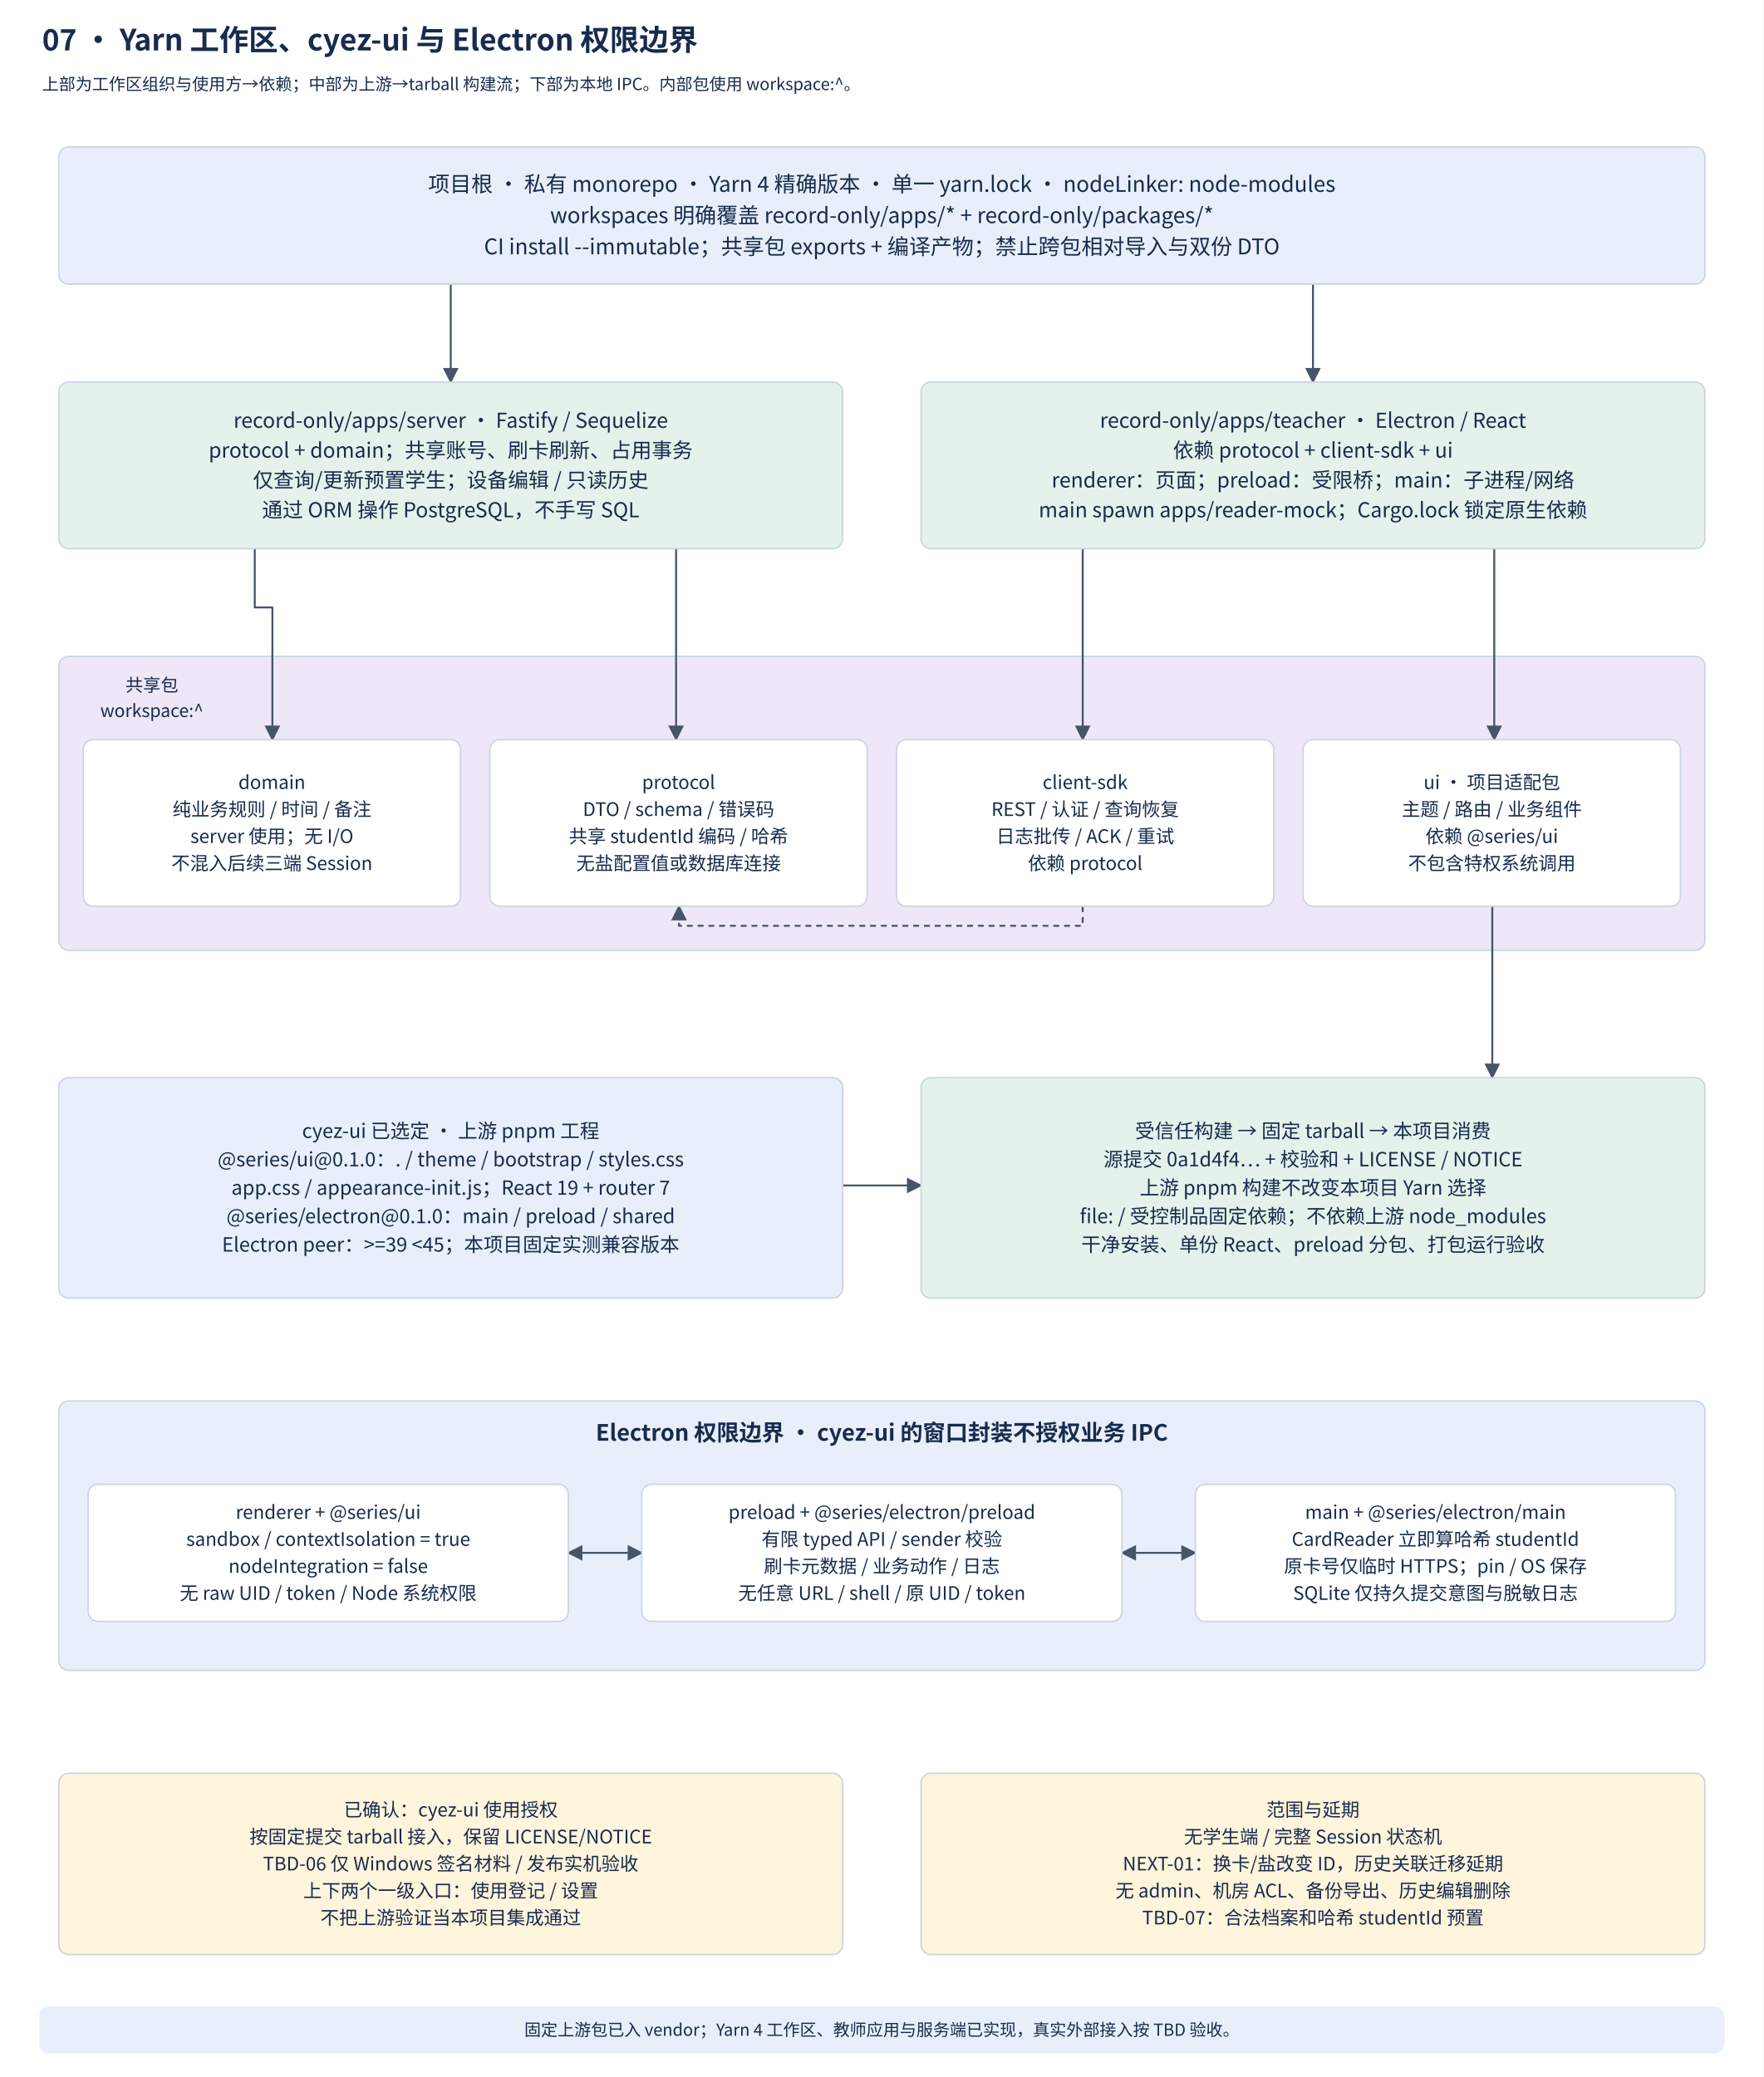
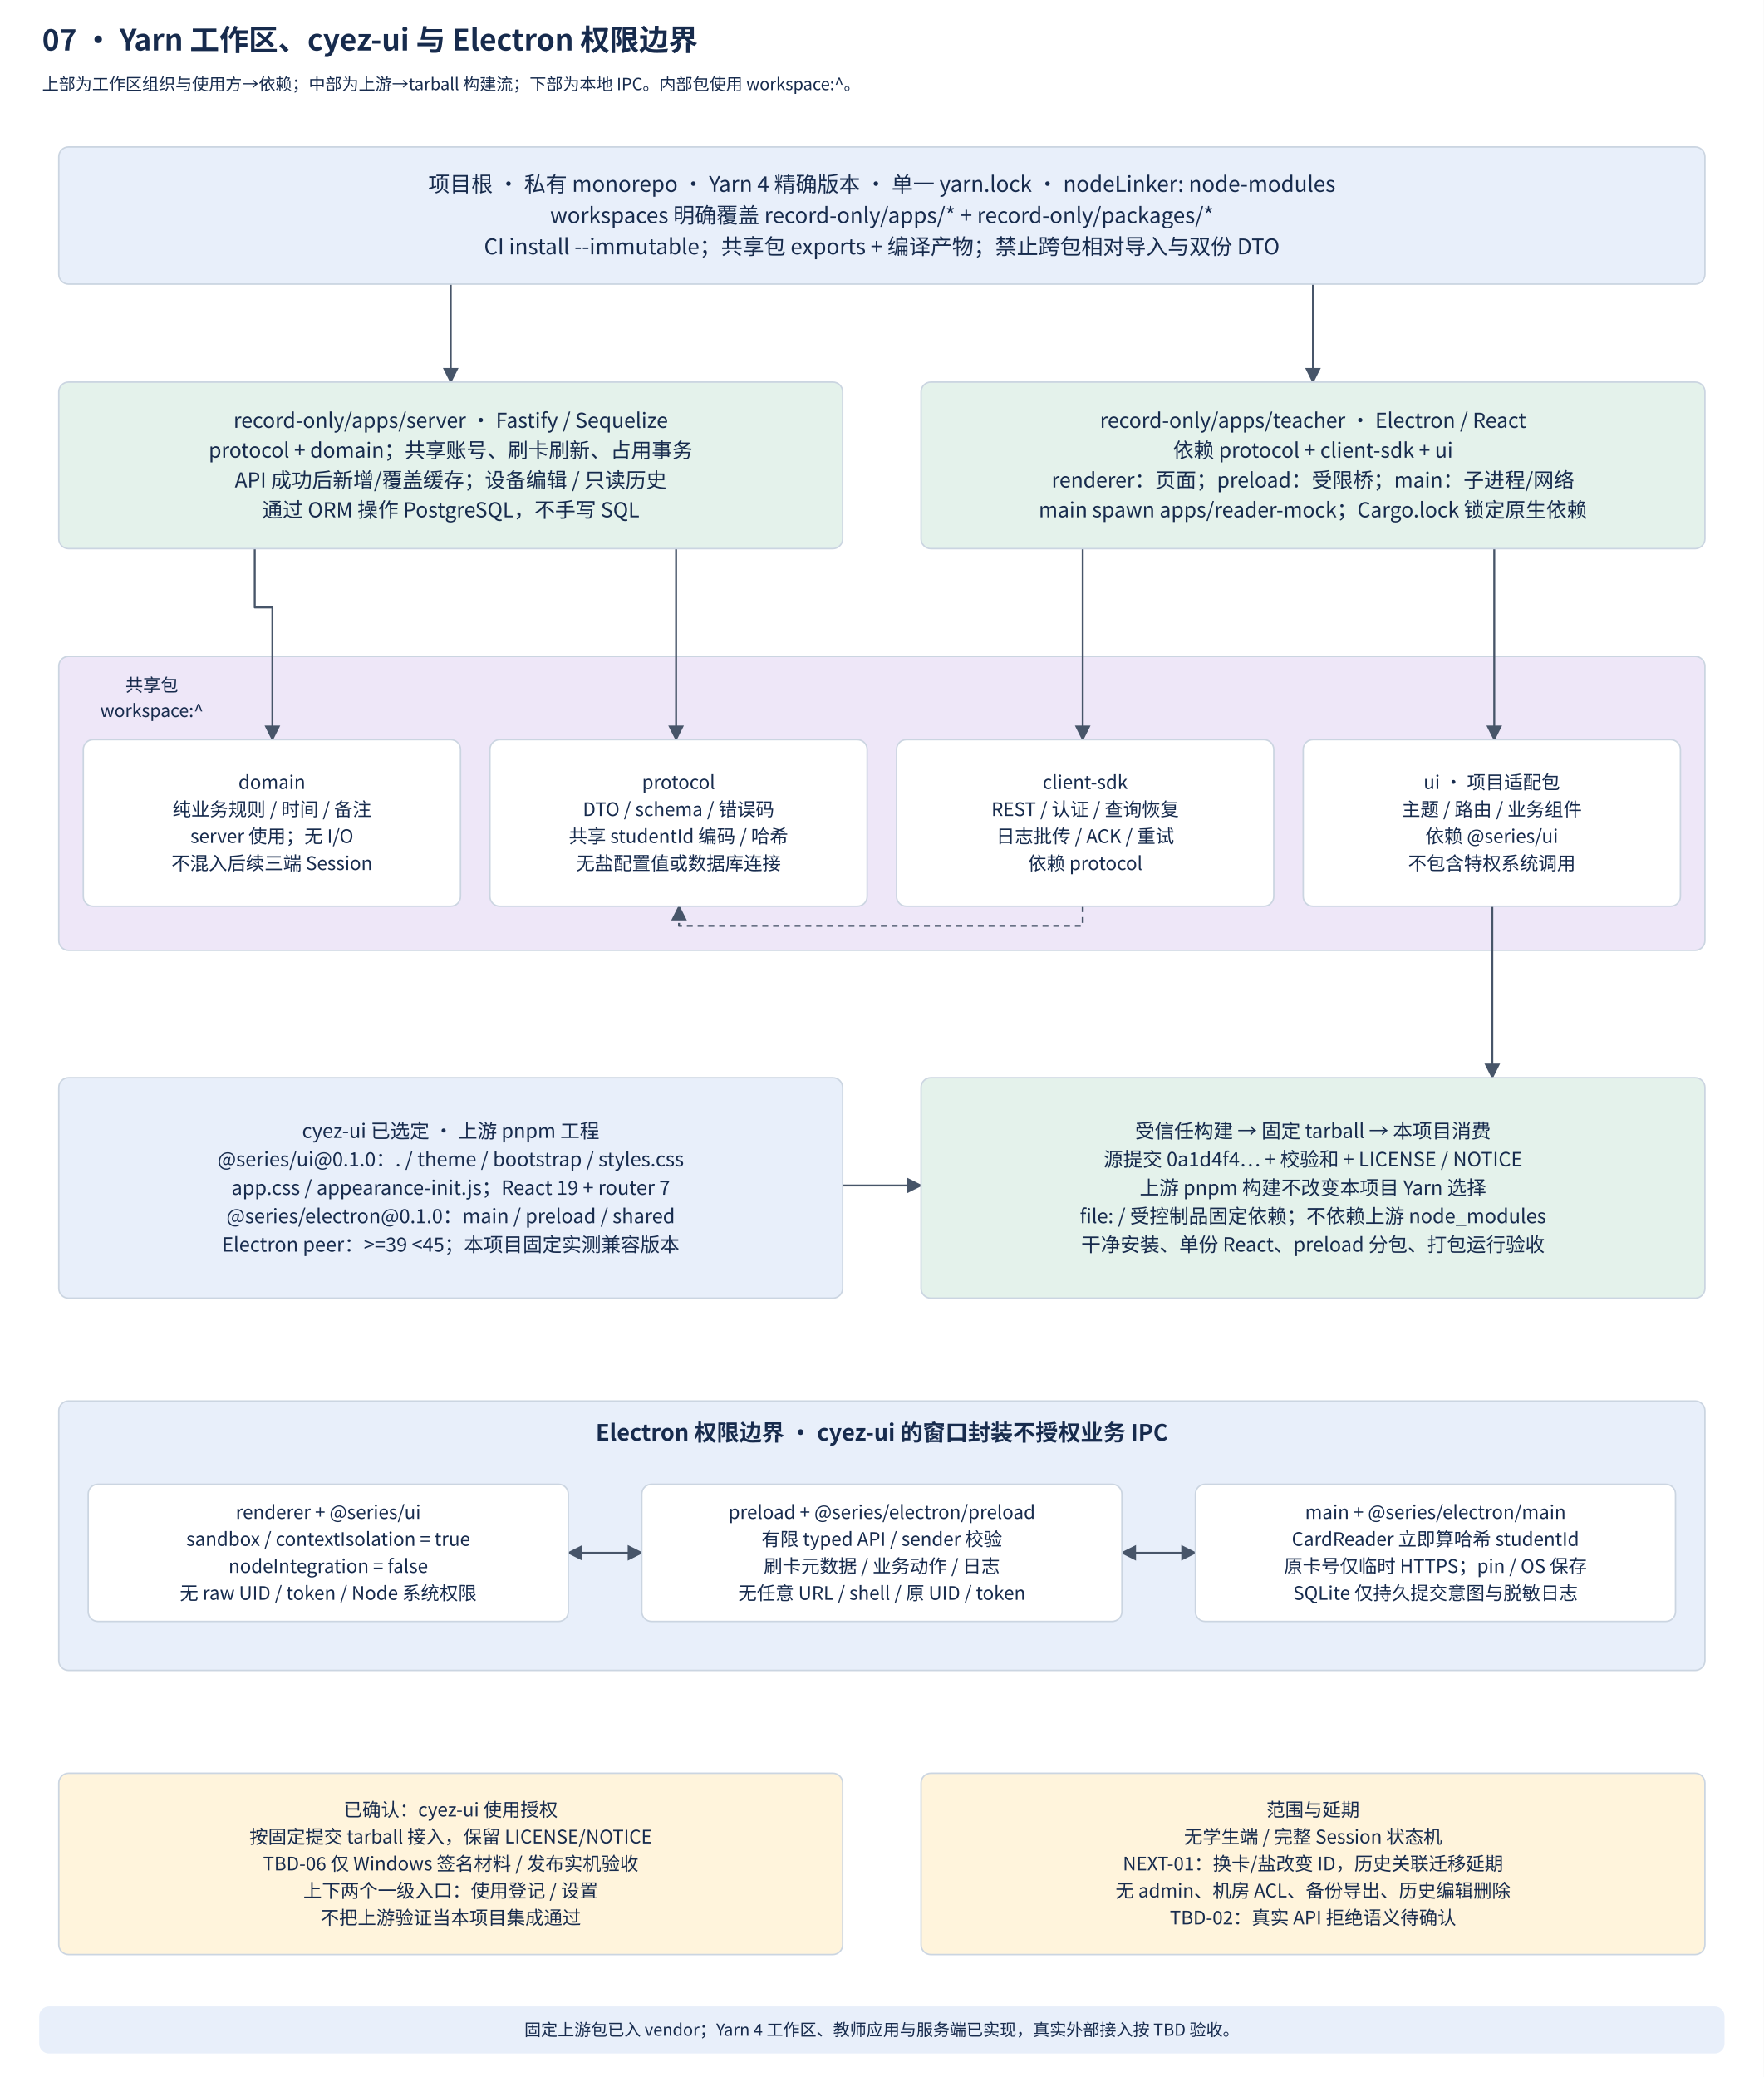
<svg xmlns="http://www.w3.org/2000/svg" width="1800" height="2120" viewBox="0 0 1800 2120" role="img" aria-labelledby="title desc">
  <defs>
    <marker id="arrow" viewBox="0 0 10 10" refX="9" refY="5" markerWidth="8" markerHeight="8" orient="auto-start-reverse">
      <path d="M 0 0 L 10 5 L 0 10 z" fill="#475569" />
    </marker>
  </defs>
  <rect width="1800" height="2120" fill="#ffffff" />
  <rect x="60" y="670" width="1680" height="300" rx="10" fill="#eee7f8" stroke="#cbd5e1" stroke-width="1.5" />
  <text x="900.0" y="826.3" text-anchor="middle" font-family="Microsoft YaHei, Noto Sans CJK SC, sans-serif" font-size="18" font-weight="400" fill="#172b4d" />
  <rect x="60" y="1430" width="1680" height="275" rx="10" fill="#e8effa" stroke="#cbd5e1" stroke-width="1.5" />
  <text x="900.0" y="1573.8" text-anchor="middle" font-family="Microsoft YaHei, Noto Sans CJK SC, sans-serif" font-size="18" font-weight="400" fill="#172b4d" />
  <polyline points="460,290 460,390" fill="none" stroke="#475569" stroke-width="2" stroke-linejoin="round" marker-end="url(#arrow)" />
  <polyline points="1340,290 1340,390" fill="none" stroke="#475569" stroke-width="2" stroke-linejoin="round" marker-end="url(#arrow)" />
  <polyline points="260,560 260,620 278,620 278,755" fill="none" stroke="#475569" stroke-width="2" stroke-linejoin="round" marker-end="url(#arrow)" />
  <polyline points="690,560 690,755" fill="none" stroke="#475569" stroke-width="2" stroke-linejoin="round" marker-end="url(#arrow)" />
  <polyline points="1105,560 1105,755" fill="none" stroke="#475569" stroke-width="2" stroke-linejoin="round" marker-end="url(#arrow)" />
  <polyline points="1525,560 1525,755" fill="none" stroke="#475569" stroke-width="2" stroke-linejoin="round" marker-end="url(#arrow)" />
  <polyline points="1105,925 1105,945 693,945 693,925" fill="none" stroke="#475569" stroke-width="2" stroke-linejoin="round" marker-end="url(#arrow)" stroke-dasharray="6 5" />
  <polyline points="860,1210 940,1210" fill="none" stroke="#475569" stroke-width="2" stroke-linejoin="round" marker-end="url(#arrow)" />
  <polyline points="1523,925 1523,1100" fill="none" stroke="#475569" stroke-width="2" stroke-linejoin="round" marker-end="url(#arrow)" />
  <polyline points="580,1585 655,1585" fill="none" stroke="#475569" stroke-width="2" stroke-linejoin="round" marker-end="url(#arrow)" marker-start="url(#arrow)" />
  <polyline points="1145,1585 1220,1585" fill="none" stroke="#475569" stroke-width="2" stroke-linejoin="round" marker-end="url(#arrow)" marker-start="url(#arrow)" />
  <text x="43" y="51.5" text-anchor="start" font-family="Microsoft YaHei, Noto Sans CJK SC, sans-serif" font-size="30" font-weight="600" fill="#172b4d">07 · Yarn 工作区、cyez-ui 与 Electron 权限边界</text>
  <text x="43" y="91.95" text-anchor="start" font-family="Microsoft YaHei, Noto Sans CJK SC, sans-serif" font-size="17" font-weight="400" fill="#172b4d">上部为工作区组织与使用方→依赖；中部为上游→tarball 构建流；下部为本地 IPC。内部包使用 workspace:^。</text>
  <rect x="60" y="150" width="1680" height="140" rx="10" fill="#e8effa" stroke="#cbd5e1" stroke-width="1.5" />
  <text x="900.0" y="195.8" text-anchor="middle" font-family="Microsoft YaHei, Noto Sans CJK SC, sans-serif" font-size="22" font-weight="400" fill="#172b4d">项目根 · 私有 monorepo · Yarn 4 精确版本 · 单一 yarn.lock · nodeLinker: node-modules</text>
  <text x="900.0" y="227.7" text-anchor="middle" font-family="Microsoft YaHei, Noto Sans CJK SC, sans-serif" font-size="22" font-weight="400" fill="#172b4d">workspaces 明确覆盖 record-only/apps/* + record-only/packages/*</text>
  <text x="900.0" y="259.6" text-anchor="middle" font-family="Microsoft YaHei, Noto Sans CJK SC, sans-serif" font-size="22" font-weight="400" fill="#172b4d">CI install --immutable；共享包 exports + 编译产物；禁止跨包相对导入与双份 DTO</text>
  <rect x="60" y="390" width="800" height="170" rx="10" fill="#e4f2eb" stroke="#cbd5e1" stroke-width="1.5" />
  <text x="460.0" y="436.675" text-anchor="middle" font-family="Microsoft YaHei, Noto Sans CJK SC, sans-serif" font-size="21" font-weight="400" fill="#172b4d">record-only/apps/server · Fastify / Sequelize</text>
  <text x="460.0" y="467.125" text-anchor="middle" font-family="Microsoft YaHei, Noto Sans CJK SC, sans-serif" font-size="21" font-weight="400" fill="#172b4d">protocol + domain；共享账号、刷卡刷新、占用事务</text>
-   <text x="460.0" y="497.575" text-anchor="middle" font-family="Microsoft YaHei, Noto Sans CJK SC, sans-serif" font-size="21" font-weight="400" fill="#172b4d">仅查询/更新预置学生；设备编辑 / 只读历史</text>
+   <text x="460.0" y="497.575" text-anchor="middle" font-family="Microsoft YaHei, Noto Sans CJK SC, sans-serif" font-size="21" font-weight="400" fill="#172b4d">API 成功后新增/覆盖缓存；设备编辑 / 只读历史</text>
  <text x="460.0" y="528.025" text-anchor="middle" font-family="Microsoft YaHei, Noto Sans CJK SC, sans-serif" font-size="21" font-weight="400" fill="#172b4d">通过 ORM 操作 PostgreSQL，不手写 SQL</text>
  <rect x="940" y="390" width="800" height="170" rx="10" fill="#e4f2eb" stroke="#cbd5e1" stroke-width="1.5" />
  <text x="1340.0" y="436.675" text-anchor="middle" font-family="Microsoft YaHei, Noto Sans CJK SC, sans-serif" font-size="21" font-weight="400" fill="#172b4d">record-only/apps/teacher · Electron / React</text>
  <text x="1340.0" y="467.125" text-anchor="middle" font-family="Microsoft YaHei, Noto Sans CJK SC, sans-serif" font-size="21" font-weight="400" fill="#172b4d">依赖 protocol + client-sdk + ui</text>
  <text x="1340.0" y="497.575" text-anchor="middle" font-family="Microsoft YaHei, Noto Sans CJK SC, sans-serif" font-size="21" font-weight="400" fill="#172b4d">renderer：页面；preload：受限桥；main：子进程/网络</text>
  <text x="1340.0" y="528.025" text-anchor="middle" font-family="Microsoft YaHei, Noto Sans CJK SC, sans-serif" font-size="21" font-weight="400" fill="#172b4d">main spawn apps/reader-mock；Cargo.lock 锁定原生依赖</text>
  <text x="155.0" y="705.75" text-anchor="middle" font-family="Microsoft YaHei, Noto Sans CJK SC, sans-serif" font-size="18" font-weight="400" fill="#172b4d">共享包</text>
  <text x="155.0" y="731.85" text-anchor="middle" font-family="Microsoft YaHei, Noto Sans CJK SC, sans-serif" font-size="18" font-weight="400" fill="#172b4d">workspace:^</text>
  <rect x="85" y="755" width="385" height="170" rx="10" fill="#ffffff" stroke="#cbd5e1" stroke-width="1.5" />
  <text x="277.5" y="805.325" text-anchor="middle" font-family="Microsoft YaHei, Noto Sans CJK SC, sans-serif" font-size="19" font-weight="400" fill="#172b4d">domain</text>
  <text x="277.5" y="832.875" text-anchor="middle" font-family="Microsoft YaHei, Noto Sans CJK SC, sans-serif" font-size="19" font-weight="400" fill="#172b4d">纯业务规则 / 时间 / 备注</text>
  <text x="277.5" y="860.425" text-anchor="middle" font-family="Microsoft YaHei, Noto Sans CJK SC, sans-serif" font-size="19" font-weight="400" fill="#172b4d">server 使用；无 I/O</text>
  <text x="277.5" y="887.975" text-anchor="middle" font-family="Microsoft YaHei, Noto Sans CJK SC, sans-serif" font-size="19" font-weight="400" fill="#172b4d">不混入后续三端 Session</text>
  <rect x="500" y="755" width="385" height="170" rx="10" fill="#ffffff" stroke="#cbd5e1" stroke-width="1.5" />
  <text x="692.5" y="805.325" text-anchor="middle" font-family="Microsoft YaHei, Noto Sans CJK SC, sans-serif" font-size="19" font-weight="400" fill="#172b4d">protocol</text>
  <text x="692.5" y="832.875" text-anchor="middle" font-family="Microsoft YaHei, Noto Sans CJK SC, sans-serif" font-size="19" font-weight="400" fill="#172b4d">DTO / schema / 错误码</text>
  <text x="692.5" y="860.425" text-anchor="middle" font-family="Microsoft YaHei, Noto Sans CJK SC, sans-serif" font-size="19" font-weight="400" fill="#172b4d">共享 studentId 编码 / 哈希</text>
  <text x="692.5" y="887.975" text-anchor="middle" font-family="Microsoft YaHei, Noto Sans CJK SC, sans-serif" font-size="19" font-weight="400" fill="#172b4d">无盐配置值或数据库连接</text>
  <rect x="915" y="755" width="385" height="170" rx="10" fill="#ffffff" stroke="#cbd5e1" stroke-width="1.5" />
  <text x="1107.5" y="805.325" text-anchor="middle" font-family="Microsoft YaHei, Noto Sans CJK SC, sans-serif" font-size="19" font-weight="400" fill="#172b4d">client-sdk</text>
  <text x="1107.5" y="832.875" text-anchor="middle" font-family="Microsoft YaHei, Noto Sans CJK SC, sans-serif" font-size="19" font-weight="400" fill="#172b4d">REST / 认证 / 查询恢复</text>
  <text x="1107.5" y="860.425" text-anchor="middle" font-family="Microsoft YaHei, Noto Sans CJK SC, sans-serif" font-size="19" font-weight="400" fill="#172b4d">日志批传 / ACK / 重试</text>
  <text x="1107.5" y="887.975" text-anchor="middle" font-family="Microsoft YaHei, Noto Sans CJK SC, sans-serif" font-size="19" font-weight="400" fill="#172b4d">依赖 protocol</text>
  <rect x="1330" y="755" width="385" height="170" rx="10" fill="#ffffff" stroke="#cbd5e1" stroke-width="1.5" />
  <text x="1522.5" y="805.325" text-anchor="middle" font-family="Microsoft YaHei, Noto Sans CJK SC, sans-serif" font-size="19" font-weight="400" fill="#172b4d">ui · 项目适配包</text>
  <text x="1522.5" y="832.875" text-anchor="middle" font-family="Microsoft YaHei, Noto Sans CJK SC, sans-serif" font-size="19" font-weight="400" fill="#172b4d">主题 / 路由 / 业务组件</text>
  <text x="1522.5" y="860.425" text-anchor="middle" font-family="Microsoft YaHei, Noto Sans CJK SC, sans-serif" font-size="19" font-weight="400" fill="#172b4d">依赖 @series/ui</text>
  <text x="1522.5" y="887.975" text-anchor="middle" font-family="Microsoft YaHei, Noto Sans CJK SC, sans-serif" font-size="19" font-weight="400" fill="#172b4d">不包含特权系统调用</text>
  <rect x="60" y="1100" width="800" height="225" rx="10" fill="#e8effa" stroke="#cbd5e1" stroke-width="1.5" />
  <text x="460.0" y="1161.5" text-anchor="middle" font-family="Microsoft YaHei, Noto Sans CJK SC, sans-serif" font-size="20" font-weight="400" fill="#172b4d">cyez-ui 已选定 · 上游 pnpm 工程</text>
  <text x="460.0" y="1190.5" text-anchor="middle" font-family="Microsoft YaHei, Noto Sans CJK SC, sans-serif" font-size="20" font-weight="400" fill="#172b4d">@series/ui@0.1.0：. / theme / bootstrap / styles.css</text>
  <text x="460.0" y="1219.5" text-anchor="middle" font-family="Microsoft YaHei, Noto Sans CJK SC, sans-serif" font-size="20" font-weight="400" fill="#172b4d">app.css / appearance-init.js；React 19 + router 7</text>
  <text x="460.0" y="1248.5" text-anchor="middle" font-family="Microsoft YaHei, Noto Sans CJK SC, sans-serif" font-size="20" font-weight="400" fill="#172b4d">@series/electron@0.1.0：main / preload / shared</text>
  <text x="460.0" y="1277.5" text-anchor="middle" font-family="Microsoft YaHei, Noto Sans CJK SC, sans-serif" font-size="20" font-weight="400" fill="#172b4d">Electron peer：&gt;=39 &lt;45；本项目固定实测兼容版本</text>
  <rect x="940" y="1100" width="800" height="225" rx="10" fill="#e4f2eb" stroke="#cbd5e1" stroke-width="1.5" />
  <text x="1340.0" y="1161.5" text-anchor="middle" font-family="Microsoft YaHei, Noto Sans CJK SC, sans-serif" font-size="20" font-weight="400" fill="#172b4d">受信任构建 → 固定 tarball → 本项目消费</text>
  <text x="1340.0" y="1190.5" text-anchor="middle" font-family="Microsoft YaHei, Noto Sans CJK SC, sans-serif" font-size="20" font-weight="400" fill="#172b4d">源提交 0a1d4f4… + 校验和 + LICENSE / NOTICE</text>
  <text x="1340.0" y="1219.5" text-anchor="middle" font-family="Microsoft YaHei, Noto Sans CJK SC, sans-serif" font-size="20" font-weight="400" fill="#172b4d">上游 pnpm 构建不改变本项目 Yarn 选择</text>
  <text x="1340.0" y="1248.5" text-anchor="middle" font-family="Microsoft YaHei, Noto Sans CJK SC, sans-serif" font-size="20" font-weight="400" fill="#172b4d">file: / 受控制品固定依赖；不依赖上游 node_modules</text>
  <text x="1340.0" y="1277.5" text-anchor="middle" font-family="Microsoft YaHei, Noto Sans CJK SC, sans-serif" font-size="20" font-weight="400" fill="#172b4d">干净安装、单份 React、preload 分包、打包运行验收</text>
  <text x="900.0" y="1470.55" text-anchor="middle" font-family="Microsoft YaHei, Noto Sans CJK SC, sans-serif" font-size="23" font-weight="600" fill="#172b4d">Electron 权限边界 · cyez-ui 的窗口封装不授权业务 IPC</text>
  <rect x="90" y="1515" width="490" height="140" rx="10" fill="#ffffff" stroke="#cbd5e1" stroke-width="1.5" />
  <text x="335.0" y="1550.325" text-anchor="middle" font-family="Microsoft YaHei, Noto Sans CJK SC, sans-serif" font-size="19" font-weight="400" fill="#172b4d">renderer + @series/ui</text>
  <text x="335.0" y="1577.875" text-anchor="middle" font-family="Microsoft YaHei, Noto Sans CJK SC, sans-serif" font-size="19" font-weight="400" fill="#172b4d">sandbox / contextIsolation = true</text>
  <text x="335.0" y="1605.425" text-anchor="middle" font-family="Microsoft YaHei, Noto Sans CJK SC, sans-serif" font-size="19" font-weight="400" fill="#172b4d">nodeIntegration = false</text>
  <text x="335.0" y="1632.975" text-anchor="middle" font-family="Microsoft YaHei, Noto Sans CJK SC, sans-serif" font-size="19" font-weight="400" fill="#172b4d">无 raw UID / token / Node 系统权限</text>
  <rect x="655" y="1515" width="490" height="140" rx="10" fill="#ffffff" stroke="#cbd5e1" stroke-width="1.5" />
  <text x="900.0" y="1550.325" text-anchor="middle" font-family="Microsoft YaHei, Noto Sans CJK SC, sans-serif" font-size="19" font-weight="400" fill="#172b4d">preload + @series/electron/preload</text>
  <text x="900.0" y="1577.875" text-anchor="middle" font-family="Microsoft YaHei, Noto Sans CJK SC, sans-serif" font-size="19" font-weight="400" fill="#172b4d">有限 typed API / sender 校验</text>
  <text x="900.0" y="1605.425" text-anchor="middle" font-family="Microsoft YaHei, Noto Sans CJK SC, sans-serif" font-size="19" font-weight="400" fill="#172b4d">刷卡元数据 / 业务动作 / 日志</text>
  <text x="900.0" y="1632.975" text-anchor="middle" font-family="Microsoft YaHei, Noto Sans CJK SC, sans-serif" font-size="19" font-weight="400" fill="#172b4d">无任意 URL / shell / 原 UID / token</text>
  <rect x="1220" y="1515" width="490" height="140" rx="10" fill="#ffffff" stroke="#cbd5e1" stroke-width="1.5" />
  <text x="1465.0" y="1550.325" text-anchor="middle" font-family="Microsoft YaHei, Noto Sans CJK SC, sans-serif" font-size="19" font-weight="400" fill="#172b4d">main + @series/electron/main</text>
  <text x="1465.0" y="1577.875" text-anchor="middle" font-family="Microsoft YaHei, Noto Sans CJK SC, sans-serif" font-size="19" font-weight="400" fill="#172b4d">CardReader 立即算哈希 studentId</text>
  <text x="1465.0" y="1605.425" text-anchor="middle" font-family="Microsoft YaHei, Noto Sans CJK SC, sans-serif" font-size="19" font-weight="400" fill="#172b4d">原卡号仅临时 HTTPS；pin / OS 保存</text>
  <text x="1465.0" y="1632.975" text-anchor="middle" font-family="Microsoft YaHei, Noto Sans CJK SC, sans-serif" font-size="19" font-weight="400" fill="#172b4d">SQLite 仅持久提交意图与脱敏日志</text>
  <rect x="60" y="1810" width="800" height="185" rx="10" fill="#fff4dc" stroke="#cbd5e1" stroke-width="1.5" />
  <text x="460.0" y="1854.05" text-anchor="middle" font-family="Microsoft YaHei, Noto Sans CJK SC, sans-serif" font-size="19" font-weight="400" fill="#172b4d">已确认：cyez-ui 使用授权</text>
  <text x="460.0" y="1881.6" text-anchor="middle" font-family="Microsoft YaHei, Noto Sans CJK SC, sans-serif" font-size="19" font-weight="400" fill="#172b4d">按固定提交 tarball 接入，保留 LICENSE/NOTICE</text>
  <text x="460.0" y="1909.15" text-anchor="middle" font-family="Microsoft YaHei, Noto Sans CJK SC, sans-serif" font-size="19" font-weight="400" fill="#172b4d">TBD-06 仅 Windows 签名材料 / 发布实机验收</text>
  <text x="460.0" y="1936.7" text-anchor="middle" font-family="Microsoft YaHei, Noto Sans CJK SC, sans-serif" font-size="19" font-weight="400" fill="#172b4d">上下两个一级入口：使用登记 / 设置</text>
  <text x="460.0" y="1964.25" text-anchor="middle" font-family="Microsoft YaHei, Noto Sans CJK SC, sans-serif" font-size="19" font-weight="400" fill="#172b4d">不把上游验证当本项目集成通过</text>
  <rect x="940" y="1810" width="800" height="185" rx="10" fill="#fff4dc" stroke="#cbd5e1" stroke-width="1.5" />
  <text x="1340.0" y="1854.05" text-anchor="middle" font-family="Microsoft YaHei, Noto Sans CJK SC, sans-serif" font-size="19" font-weight="400" fill="#172b4d">范围与延期</text>
  <text x="1340.0" y="1881.6" text-anchor="middle" font-family="Microsoft YaHei, Noto Sans CJK SC, sans-serif" font-size="19" font-weight="400" fill="#172b4d">无学生端 / 完整 Session 状态机</text>
  <text x="1340.0" y="1909.15" text-anchor="middle" font-family="Microsoft YaHei, Noto Sans CJK SC, sans-serif" font-size="19" font-weight="400" fill="#172b4d">NEXT-01：换卡/盐改变 ID，历史关联迁移延期</text>
  <text x="1340.0" y="1936.7" text-anchor="middle" font-family="Microsoft YaHei, Noto Sans CJK SC, sans-serif" font-size="19" font-weight="400" fill="#172b4d">无 admin、机房 ACL、备份导出、历史编辑删除</text>
-   <text x="1340.0" y="1964.25" text-anchor="middle" font-family="Microsoft YaHei, Noto Sans CJK SC, sans-serif" font-size="19" font-weight="400" fill="#172b4d">TBD-07：合法档案和哈希 studentId 预置</text>
+   <text x="1340.0" y="1964.25" text-anchor="middle" font-family="Microsoft YaHei, Noto Sans CJK SC, sans-serif" font-size="19" font-weight="400" fill="#172b4d">TBD-02：真实 API 拒绝语义待确认</text>
  <rect x="40" y="2048" width="1720" height="48" rx="10" fill="#e8effa" stroke="none" stroke-width="1.5" />
  <text x="900.0" y="2077.95" text-anchor="middle" font-family="Microsoft YaHei, Noto Sans CJK SC, sans-serif" font-size="17" font-weight="400" fill="#172b4d">固定上游包已入 vendor；Yarn 4 工作区、教师应用与服务端已实现，真实外部接入按 TBD 验收。</text>
</svg>
